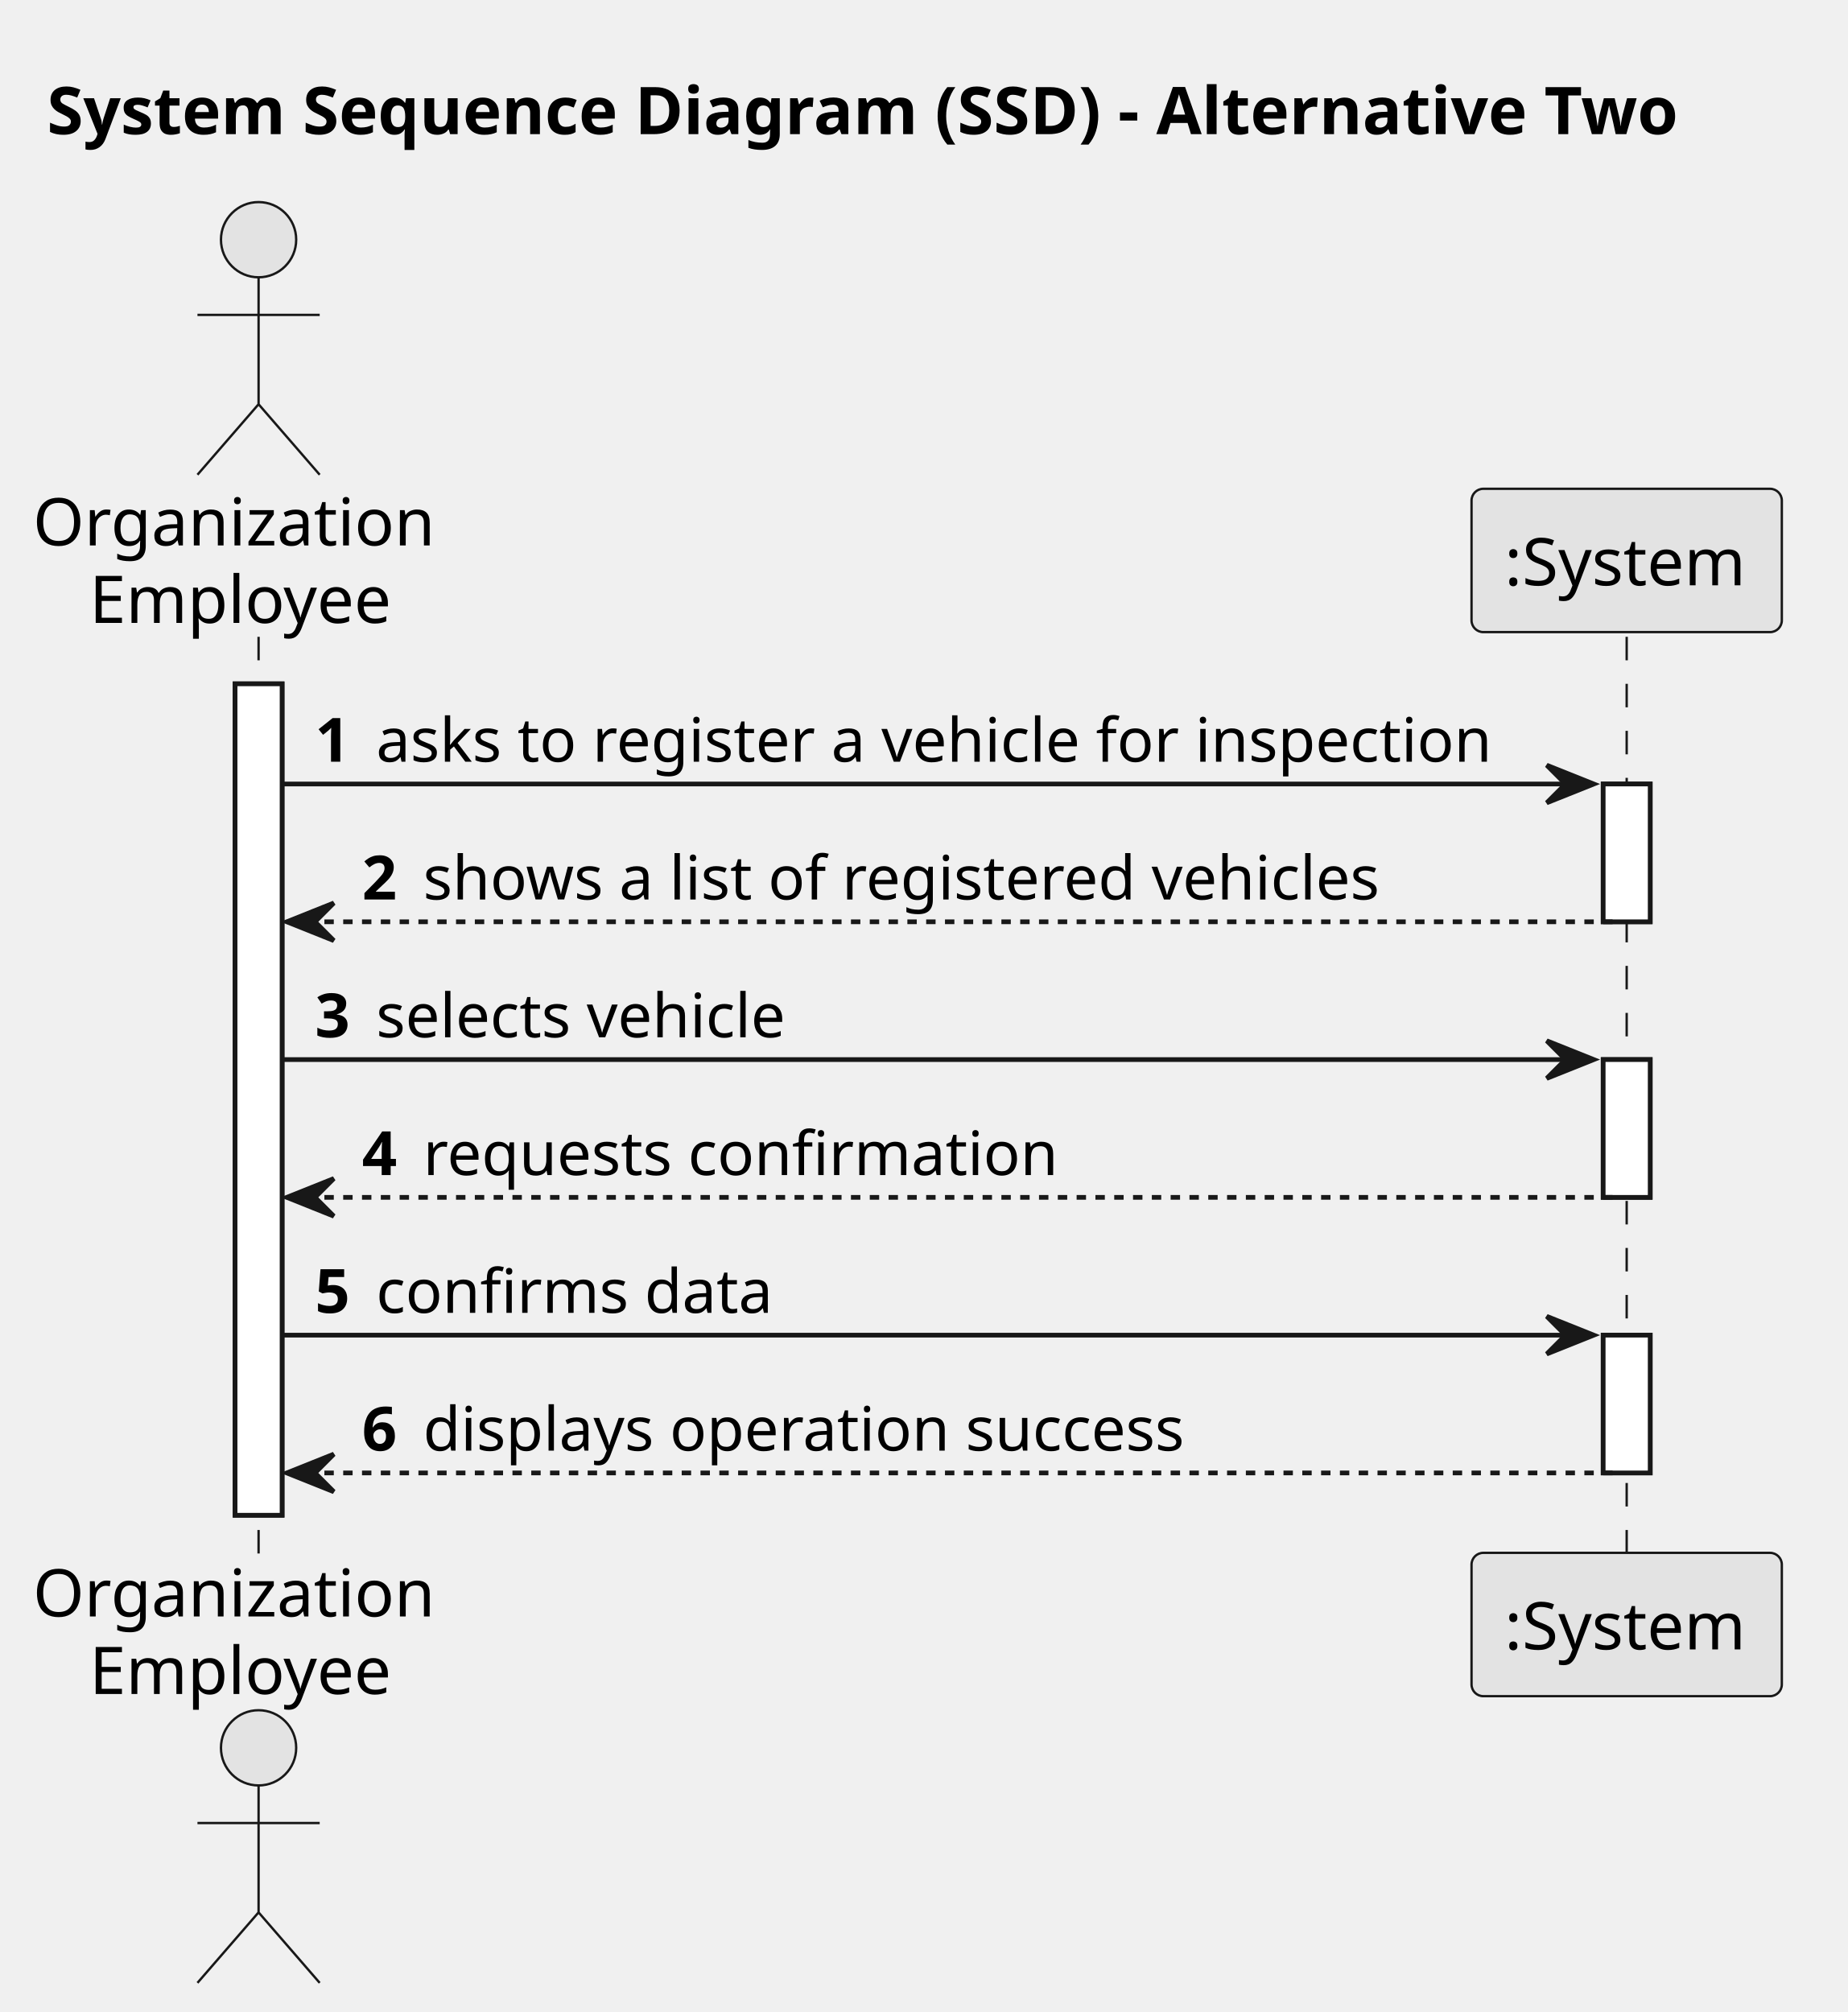
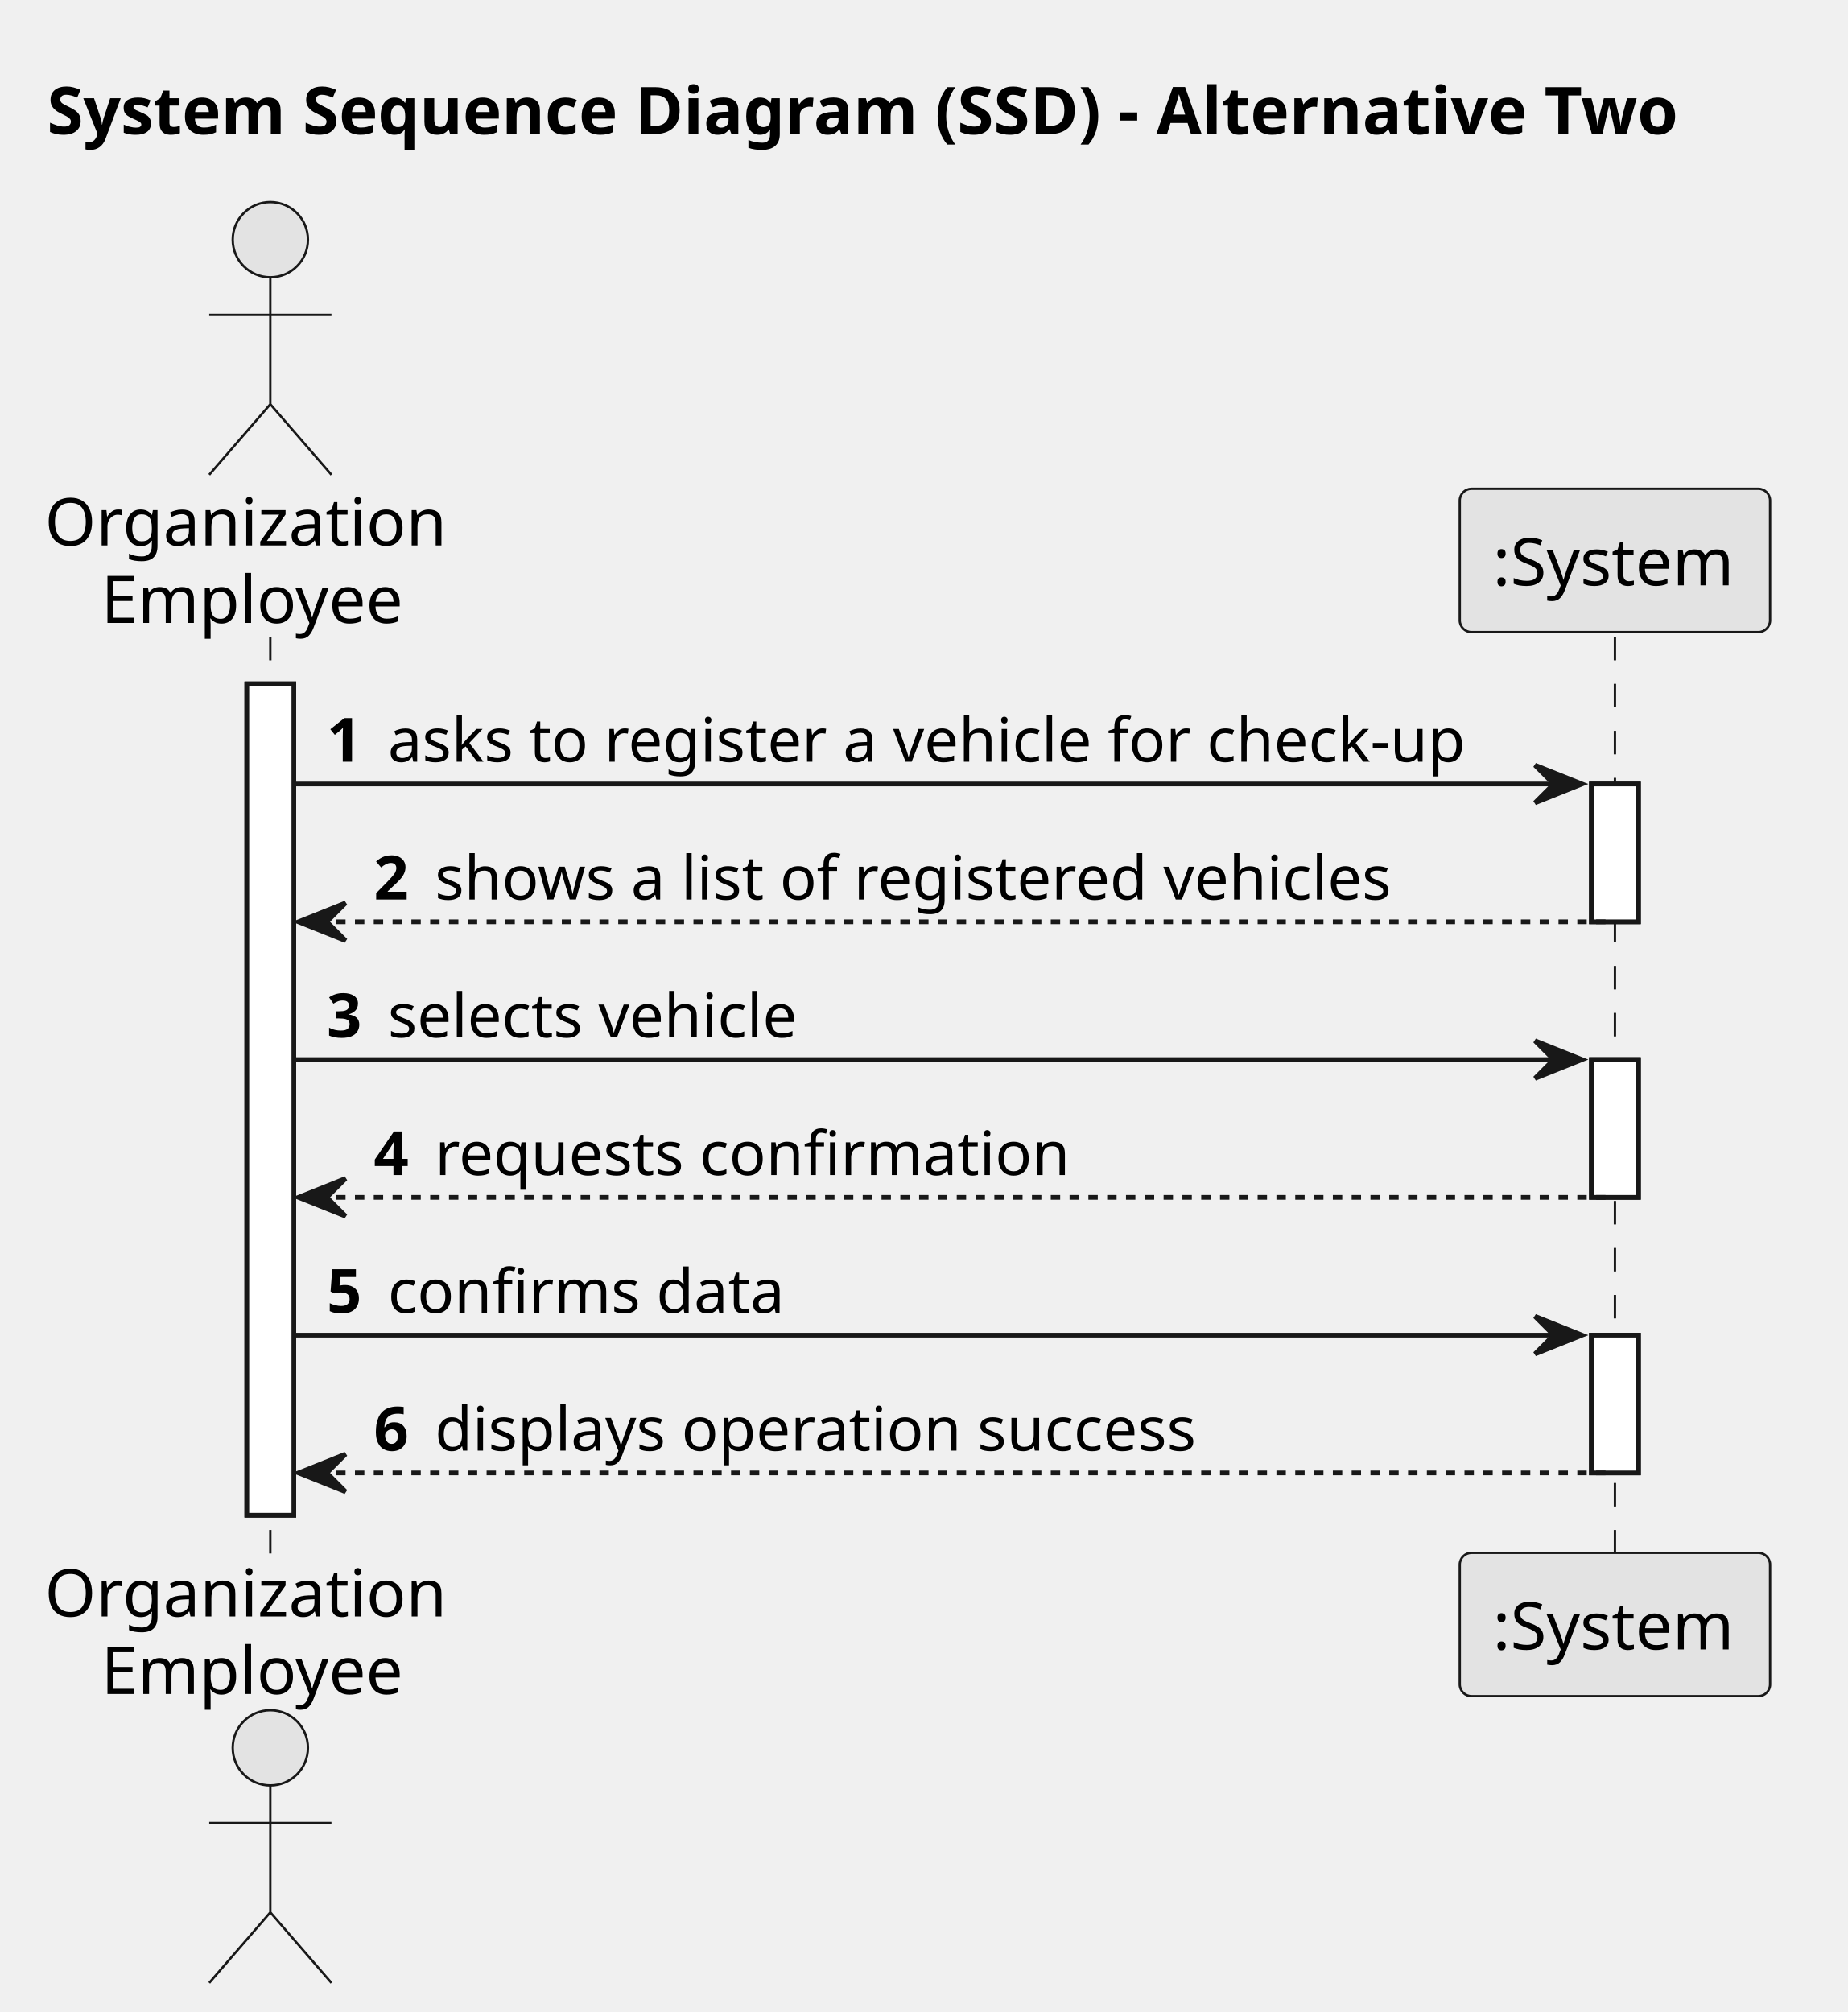
<svg xmlns="http://www.w3.org/2000/svg" contentStyleType="text/css" height="428px" preserveAspectRatio="none" style="width:393px;height:428px;background:#FFFFFF;" version="1.1" viewBox="0 0 393 428" width="393px" zoomAndPan="magnify">
  <defs />
  <g>
    <text fill="#000000" font-family="sans-serif" font-size="14" font-weight="bold" lengthAdjust="spacing" textLength="365" x="10" y="28.535">System Sequence Diagram (SSD) - Alternative Two</text>
-     <rect fill="#FFFFFF" height="176.863" style="stroke:#181818;stroke-width:1.0;" width="10" x="50" y="145.465" />
-     <rect fill="#FFFFFF" height="29.311" style="stroke:#181818;stroke-width:1.0;" width="10" x="341" y="166.775" />
-     <rect fill="#FFFFFF" height="29.311" style="stroke:#181818;stroke-width:1.0;" width="10" x="341" y="225.397" />
-     <rect fill="#FFFFFF" height="29.311" style="stroke:#181818;stroke-width:1.0;" width="10" x="341" y="284.018" />
-     <line style="stroke:#181818;stroke-width:0.5;stroke-dasharray:5.0,5.0;" x1="55" x2="55" y1="135.465" y2="331.328" />
-     <line style="stroke:#181818;stroke-width:0.5;stroke-dasharray:5.0,5.0;" x1="346" x2="346" y1="135.465" y2="331.328" />
-     <text fill="#000000" font-family="sans-serif" font-size="14" lengthAdjust="spacing" textLength="90" x="7" y="116.023">Organization</text>
-     <text fill="#000000" font-family="sans-serif" font-size="14" lengthAdjust="spacing" textLength="66" x="19" y="132.512">Employee</text>
-     <ellipse cx="55" cy="50.988" fill="#E3E3E3" rx="8" ry="8" style="stroke:#181818;stroke-width:0.5;" />
-     <path d="M55,58.988 L55,85.988 M42,66.988 L68,66.988 M55,85.988 L42,100.988 M55,85.988 L68,100.988 " fill="none" style="stroke:#181818;stroke-width:0.5;" />
-     <text fill="#000000" font-family="sans-serif" font-size="14" lengthAdjust="spacing" textLength="90" x="7" y="343.863">Organization</text>
-     <text fill="#000000" font-family="sans-serif" font-size="14" lengthAdjust="spacing" textLength="66" x="19" y="360.352">Employee</text>
-     <ellipse cx="55" cy="371.805" fill="#E3E3E3" rx="8" ry="8" style="stroke:#181818;stroke-width:0.5;" />
-     <path d="M55,379.805 L55,406.805 M42,387.805 L68,387.805 M55,406.805 L42,421.805 M55,406.805 L68,421.805 " fill="none" style="stroke:#181818;stroke-width:0.5;" />
-     <rect fill="#E3E3E3" height="30.488" rx="2.5" ry="2.5" style="stroke:#181818;stroke-width:0.5;" width="66" x="313" y="103.977" />
-     <text fill="#000000" font-family="sans-serif" font-size="14" lengthAdjust="spacing" textLength="52" x="320" y="124.512">:System</text>
-     <rect fill="#E3E3E3" height="30.488" rx="2.5" ry="2.5" style="stroke:#181818;stroke-width:0.5;" width="66" x="313" y="330.328" />
-     <text fill="#000000" font-family="sans-serif" font-size="14" lengthAdjust="spacing" textLength="52" x="320" y="350.863">:System</text>
-     <rect fill="#FFFFFF" height="176.863" style="stroke:#181818;stroke-width:1.0;" width="10" x="50" y="145.465" />
-     <rect fill="#FFFFFF" height="29.311" style="stroke:#181818;stroke-width:1.0;" width="10" x="341" y="166.775" />
-     <rect fill="#FFFFFF" height="29.311" style="stroke:#181818;stroke-width:1.0;" width="10" x="341" y="225.397" />
-     <rect fill="#FFFFFF" height="29.311" style="stroke:#181818;stroke-width:1.0;" width="10" x="341" y="284.018" />
-     <polygon fill="#181818" points="329,162.775,339,166.775,329,170.775,333,166.775" style="stroke:#181818;stroke-width:1.0;" />
-     <line style="stroke:#181818;stroke-width:1.0;" x1="60" x2="335" y1="166.775" y2="166.775" />
-     <text fill="#000000" font-family="sans-serif" font-size="13" font-weight="bold" lengthAdjust="spacing" textLength="9" x="67" y="162.033">1</text>
-     <text fill="#000000" font-family="sans-serif" font-size="13" lengthAdjust="spacing" textLength="249" x="80" y="162.033">asks to register a vehicle for inspection</text>
-     <polygon fill="#181818" points="71,192.086,61,196.086,71,200.086,67,196.086" style="stroke:#181818;stroke-width:1.0;" />
-     <line style="stroke:#181818;stroke-width:1.0;stroke-dasharray:2.0,2.0;" x1="65" x2="345" y1="196.086" y2="196.086" />
-     <text fill="#000000" font-family="sans-serif" font-size="13" font-weight="bold" lengthAdjust="spacing" textLength="9" x="77" y="191.344">2</text>
-     <text fill="#000000" font-family="sans-serif" font-size="13" lengthAdjust="spacing" textLength="214" x="90" y="191.344">shows a list of registered vehicles</text>
-     <polygon fill="#181818" points="329,221.397,339,225.397,329,229.397,333,225.397" style="stroke:#181818;stroke-width:1.0;" />
-     <line style="stroke:#181818;stroke-width:1.0;" x1="60" x2="335" y1="225.397" y2="225.397" />
-     <text fill="#000000" font-family="sans-serif" font-size="13" font-weight="bold" lengthAdjust="spacing" textLength="9" x="67" y="220.654">3</text>
-     <text fill="#000000" font-family="sans-serif" font-size="13" lengthAdjust="spacing" textLength="92" x="80" y="220.654">selects vehicle</text>
-     <polygon fill="#181818" points="71,250.707,61,254.707,71,258.707,67,254.707" style="stroke:#181818;stroke-width:1.0;" />
-     <line style="stroke:#181818;stroke-width:1.0;stroke-dasharray:2.0,2.0;" x1="65" x2="345" y1="254.707" y2="254.707" />
-     <text fill="#000000" font-family="sans-serif" font-size="13" font-weight="bold" lengthAdjust="spacing" textLength="9" x="77" y="249.965">4</text>
-     <text fill="#000000" font-family="sans-serif" font-size="13" lengthAdjust="spacing" textLength="139" x="90" y="249.965">requests confirmation</text>
-     <polygon fill="#181818" points="329,280.018,339,284.018,329,288.018,333,284.018" style="stroke:#181818;stroke-width:1.0;" />
-     <line style="stroke:#181818;stroke-width:1.0;" x1="60" x2="335" y1="284.018" y2="284.018" />
-     <text fill="#000000" font-family="sans-serif" font-size="13" font-weight="bold" lengthAdjust="spacing" textLength="9" x="67" y="279.275">5</text>
-     <text fill="#000000" font-family="sans-serif" font-size="13" lengthAdjust="spacing" textLength="87" x="80" y="279.275">confirms data</text>
-     <polygon fill="#181818" points="71,309.328,61,313.328,71,317.328,67,313.328" style="stroke:#181818;stroke-width:1.0;" />
-     <line style="stroke:#181818;stroke-width:1.0;stroke-dasharray:2.0,2.0;" x1="65" x2="345" y1="313.328" y2="313.328" />
-     <text fill="#000000" font-family="sans-serif" font-size="13" font-weight="bold" lengthAdjust="spacing" textLength="9" x="77" y="308.586">6</text>
-     <text fill="#000000" font-family="sans-serif" font-size="13" lengthAdjust="spacing" textLength="170" x="90" y="308.586">displays operation success</text>
+     <rect fill="#FFFFFF" height="176.863" style="stroke:#181818;stroke-width:1.0;" width="10" x="52.5" y="145.465" />
+     <rect fill="#FFFFFF" height="29.311" style="stroke:#181818;stroke-width:1.0;" width="10" x="338.5" y="166.775" />
+     <rect fill="#FFFFFF" height="29.311" style="stroke:#181818;stroke-width:1.0;" width="10" x="338.5" y="225.397" />
+     <rect fill="#FFFFFF" height="29.311" style="stroke:#181818;stroke-width:1.0;" width="10" x="338.5" y="284.018" />
+     <line style="stroke:#181818;stroke-width:0.5;stroke-dasharray:5.0,5.0;" x1="57.5" x2="57.5" y1="135.465" y2="331.328" />
+     <line style="stroke:#181818;stroke-width:0.5;stroke-dasharray:5.0,5.0;" x1="343.5" x2="343.5" y1="135.465" y2="331.328" />
+     <text fill="#000000" font-family="sans-serif" font-size="14" lengthAdjust="spacing" textLength="90" x="9.5" y="116.023">Organization</text>
+     <text fill="#000000" font-family="sans-serif" font-size="14" lengthAdjust="spacing" textLength="66" x="21.5" y="132.512">Employee</text>
+     <ellipse cx="57.5" cy="50.988" fill="#E3E3E3" rx="8" ry="8" style="stroke:#181818;stroke-width:0.5;" />
+     <path d="M57.5,58.988 L57.5,85.988 M44.5,66.988 L70.5,66.988 M57.5,85.988 L44.5,100.988 M57.5,85.988 L70.5,100.988 " fill="none" style="stroke:#181818;stroke-width:0.5;" />
+     <text fill="#000000" font-family="sans-serif" font-size="14" lengthAdjust="spacing" textLength="90" x="9.5" y="343.863">Organization</text>
+     <text fill="#000000" font-family="sans-serif" font-size="14" lengthAdjust="spacing" textLength="66" x="21.5" y="360.352">Employee</text>
+     <ellipse cx="57.5" cy="371.805" fill="#E3E3E3" rx="8" ry="8" style="stroke:#181818;stroke-width:0.5;" />
+     <path d="M57.5,379.805 L57.5,406.805 M44.5,387.805 L70.5,387.805 M57.5,406.805 L44.5,421.805 M57.5,406.805 L70.5,421.805 " fill="none" style="stroke:#181818;stroke-width:0.5;" />
+     <rect fill="#E3E3E3" height="30.488" rx="2.5" ry="2.5" style="stroke:#181818;stroke-width:0.5;" width="66" x="310.5" y="103.977" />
+     <text fill="#000000" font-family="sans-serif" font-size="14" lengthAdjust="spacing" textLength="52" x="317.5" y="124.512">:System</text>
+     <rect fill="#E3E3E3" height="30.488" rx="2.5" ry="2.5" style="stroke:#181818;stroke-width:0.5;" width="66" x="310.5" y="330.328" />
+     <text fill="#000000" font-family="sans-serif" font-size="14" lengthAdjust="spacing" textLength="52" x="317.5" y="350.863">:System</text>
+     <rect fill="#FFFFFF" height="176.863" style="stroke:#181818;stroke-width:1.0;" width="10" x="52.5" y="145.465" />
+     <rect fill="#FFFFFF" height="29.311" style="stroke:#181818;stroke-width:1.0;" width="10" x="338.5" y="166.775" />
+     <rect fill="#FFFFFF" height="29.311" style="stroke:#181818;stroke-width:1.0;" width="10" x="338.5" y="225.397" />
+     <rect fill="#FFFFFF" height="29.311" style="stroke:#181818;stroke-width:1.0;" width="10" x="338.5" y="284.018" />
+     <polygon fill="#181818" points="326.5,162.775,336.5,166.775,326.5,170.775,330.5,166.775" style="stroke:#181818;stroke-width:1.0;" />
+     <line style="stroke:#181818;stroke-width:1.0;" x1="62.5" x2="332.5" y1="166.775" y2="166.775" />
+     <text fill="#000000" font-family="sans-serif" font-size="13" font-weight="bold" lengthAdjust="spacing" textLength="9" x="69.5" y="162.033">1</text>
+     <text fill="#000000" font-family="sans-serif" font-size="13" lengthAdjust="spacing" textLength="244" x="82.5" y="162.033">asks to register a vehicle for check-up</text>
+     <polygon fill="#181818" points="73.5,192.086,63.5,196.086,73.5,200.086,69.5,196.086" style="stroke:#181818;stroke-width:1.0;" />
+     <line style="stroke:#181818;stroke-width:1.0;stroke-dasharray:2.0,2.0;" x1="67.5" x2="342.5" y1="196.086" y2="196.086" />
+     <text fill="#000000" font-family="sans-serif" font-size="13" font-weight="bold" lengthAdjust="spacing" textLength="9" x="79.5" y="191.344">2</text>
+     <text fill="#000000" font-family="sans-serif" font-size="13" lengthAdjust="spacing" textLength="214" x="92.5" y="191.344">shows a list of registered vehicles</text>
+     <polygon fill="#181818" points="326.5,221.397,336.5,225.397,326.5,229.397,330.5,225.397" style="stroke:#181818;stroke-width:1.0;" />
+     <line style="stroke:#181818;stroke-width:1.0;" x1="62.5" x2="332.5" y1="225.397" y2="225.397" />
+     <text fill="#000000" font-family="sans-serif" font-size="13" font-weight="bold" lengthAdjust="spacing" textLength="9" x="69.5" y="220.654">3</text>
+     <text fill="#000000" font-family="sans-serif" font-size="13" lengthAdjust="spacing" textLength="92" x="82.5" y="220.654">selects vehicle</text>
+     <polygon fill="#181818" points="73.5,250.707,63.5,254.707,73.5,258.707,69.5,254.707" style="stroke:#181818;stroke-width:1.0;" />
+     <line style="stroke:#181818;stroke-width:1.0;stroke-dasharray:2.0,2.0;" x1="67.5" x2="342.5" y1="254.707" y2="254.707" />
+     <text fill="#000000" font-family="sans-serif" font-size="13" font-weight="bold" lengthAdjust="spacing" textLength="9" x="79.5" y="249.965">4</text>
+     <text fill="#000000" font-family="sans-serif" font-size="13" lengthAdjust="spacing" textLength="139" x="92.5" y="249.965">requests confirmation</text>
+     <polygon fill="#181818" points="326.5,280.018,336.5,284.018,326.5,288.018,330.5,284.018" style="stroke:#181818;stroke-width:1.0;" />
+     <line style="stroke:#181818;stroke-width:1.0;" x1="62.5" x2="332.5" y1="284.018" y2="284.018" />
+     <text fill="#000000" font-family="sans-serif" font-size="13" font-weight="bold" lengthAdjust="spacing" textLength="9" x="69.5" y="279.275">5</text>
+     <text fill="#000000" font-family="sans-serif" font-size="13" lengthAdjust="spacing" textLength="87" x="82.5" y="279.275">confirms data</text>
+     <polygon fill="#181818" points="73.5,309.328,63.5,313.328,73.5,317.328,69.5,313.328" style="stroke:#181818;stroke-width:1.0;" />
+     <line style="stroke:#181818;stroke-width:1.0;stroke-dasharray:2.0,2.0;" x1="67.5" x2="342.5" y1="313.328" y2="313.328" />
+     <text fill="#000000" font-family="sans-serif" font-size="13" font-weight="bold" lengthAdjust="spacing" textLength="9" x="79.5" y="308.586">6</text>
+     <text fill="#000000" font-family="sans-serif" font-size="13" lengthAdjust="spacing" textLength="170" x="92.5" y="308.586">displays operation success</text>
  </g>
</svg>
